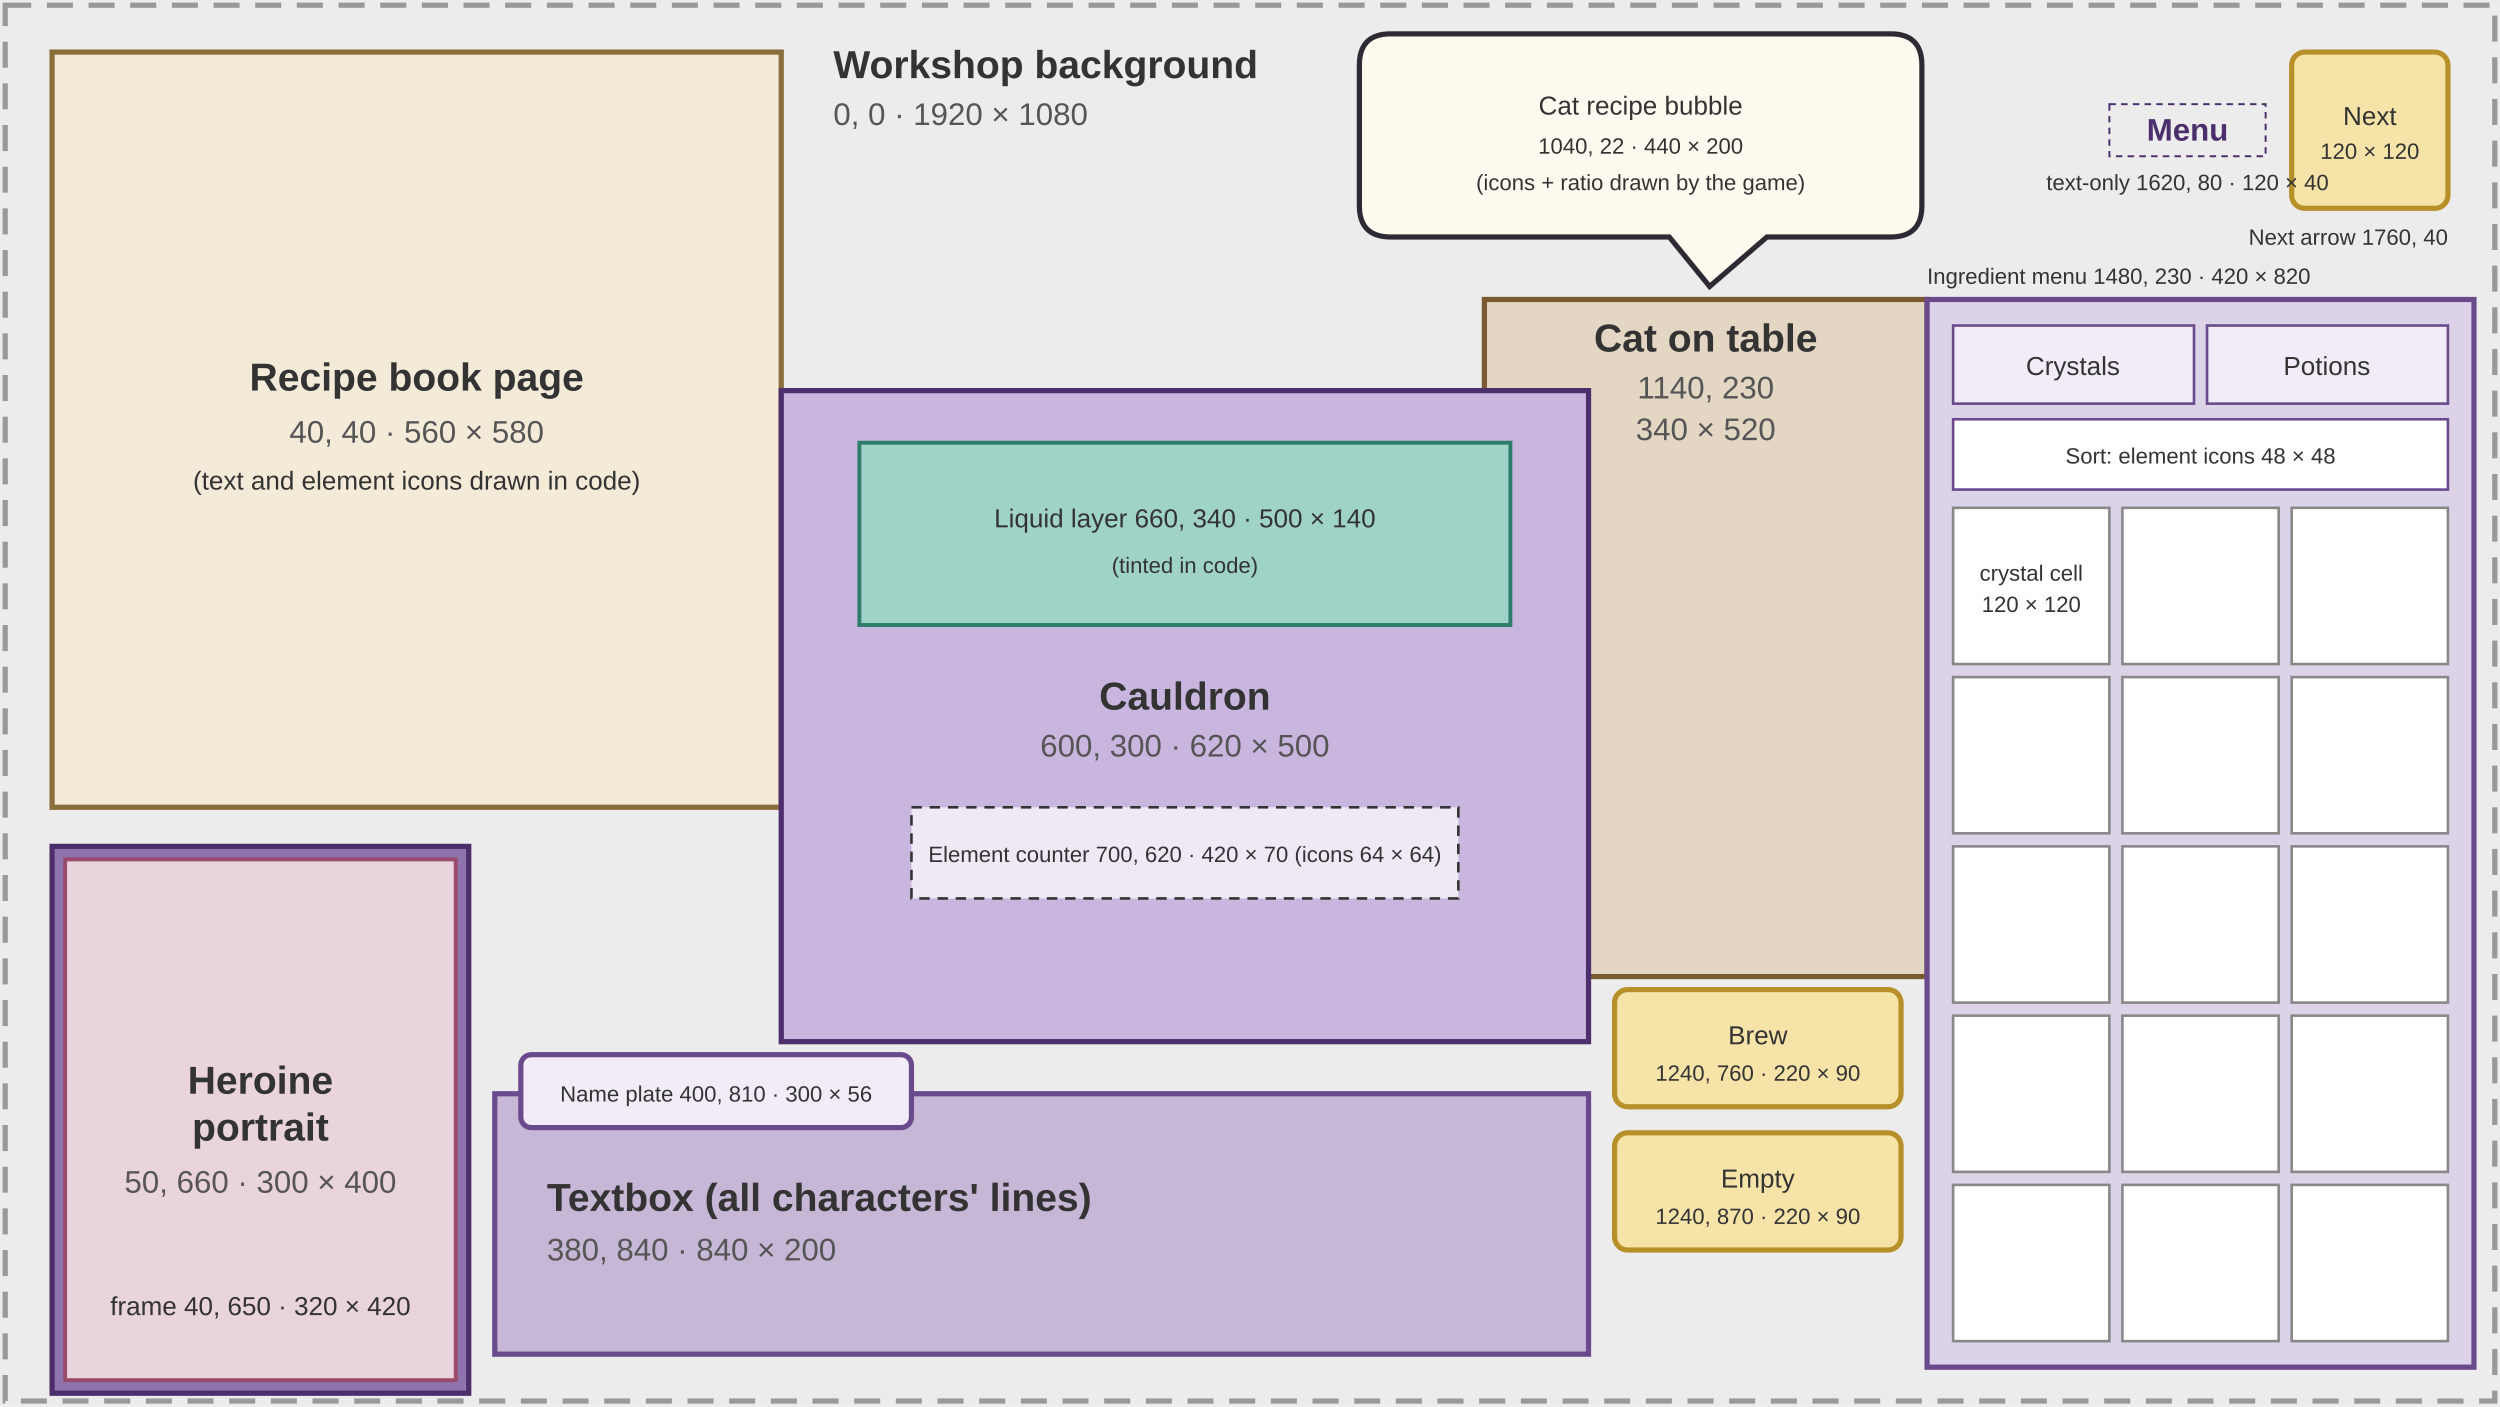
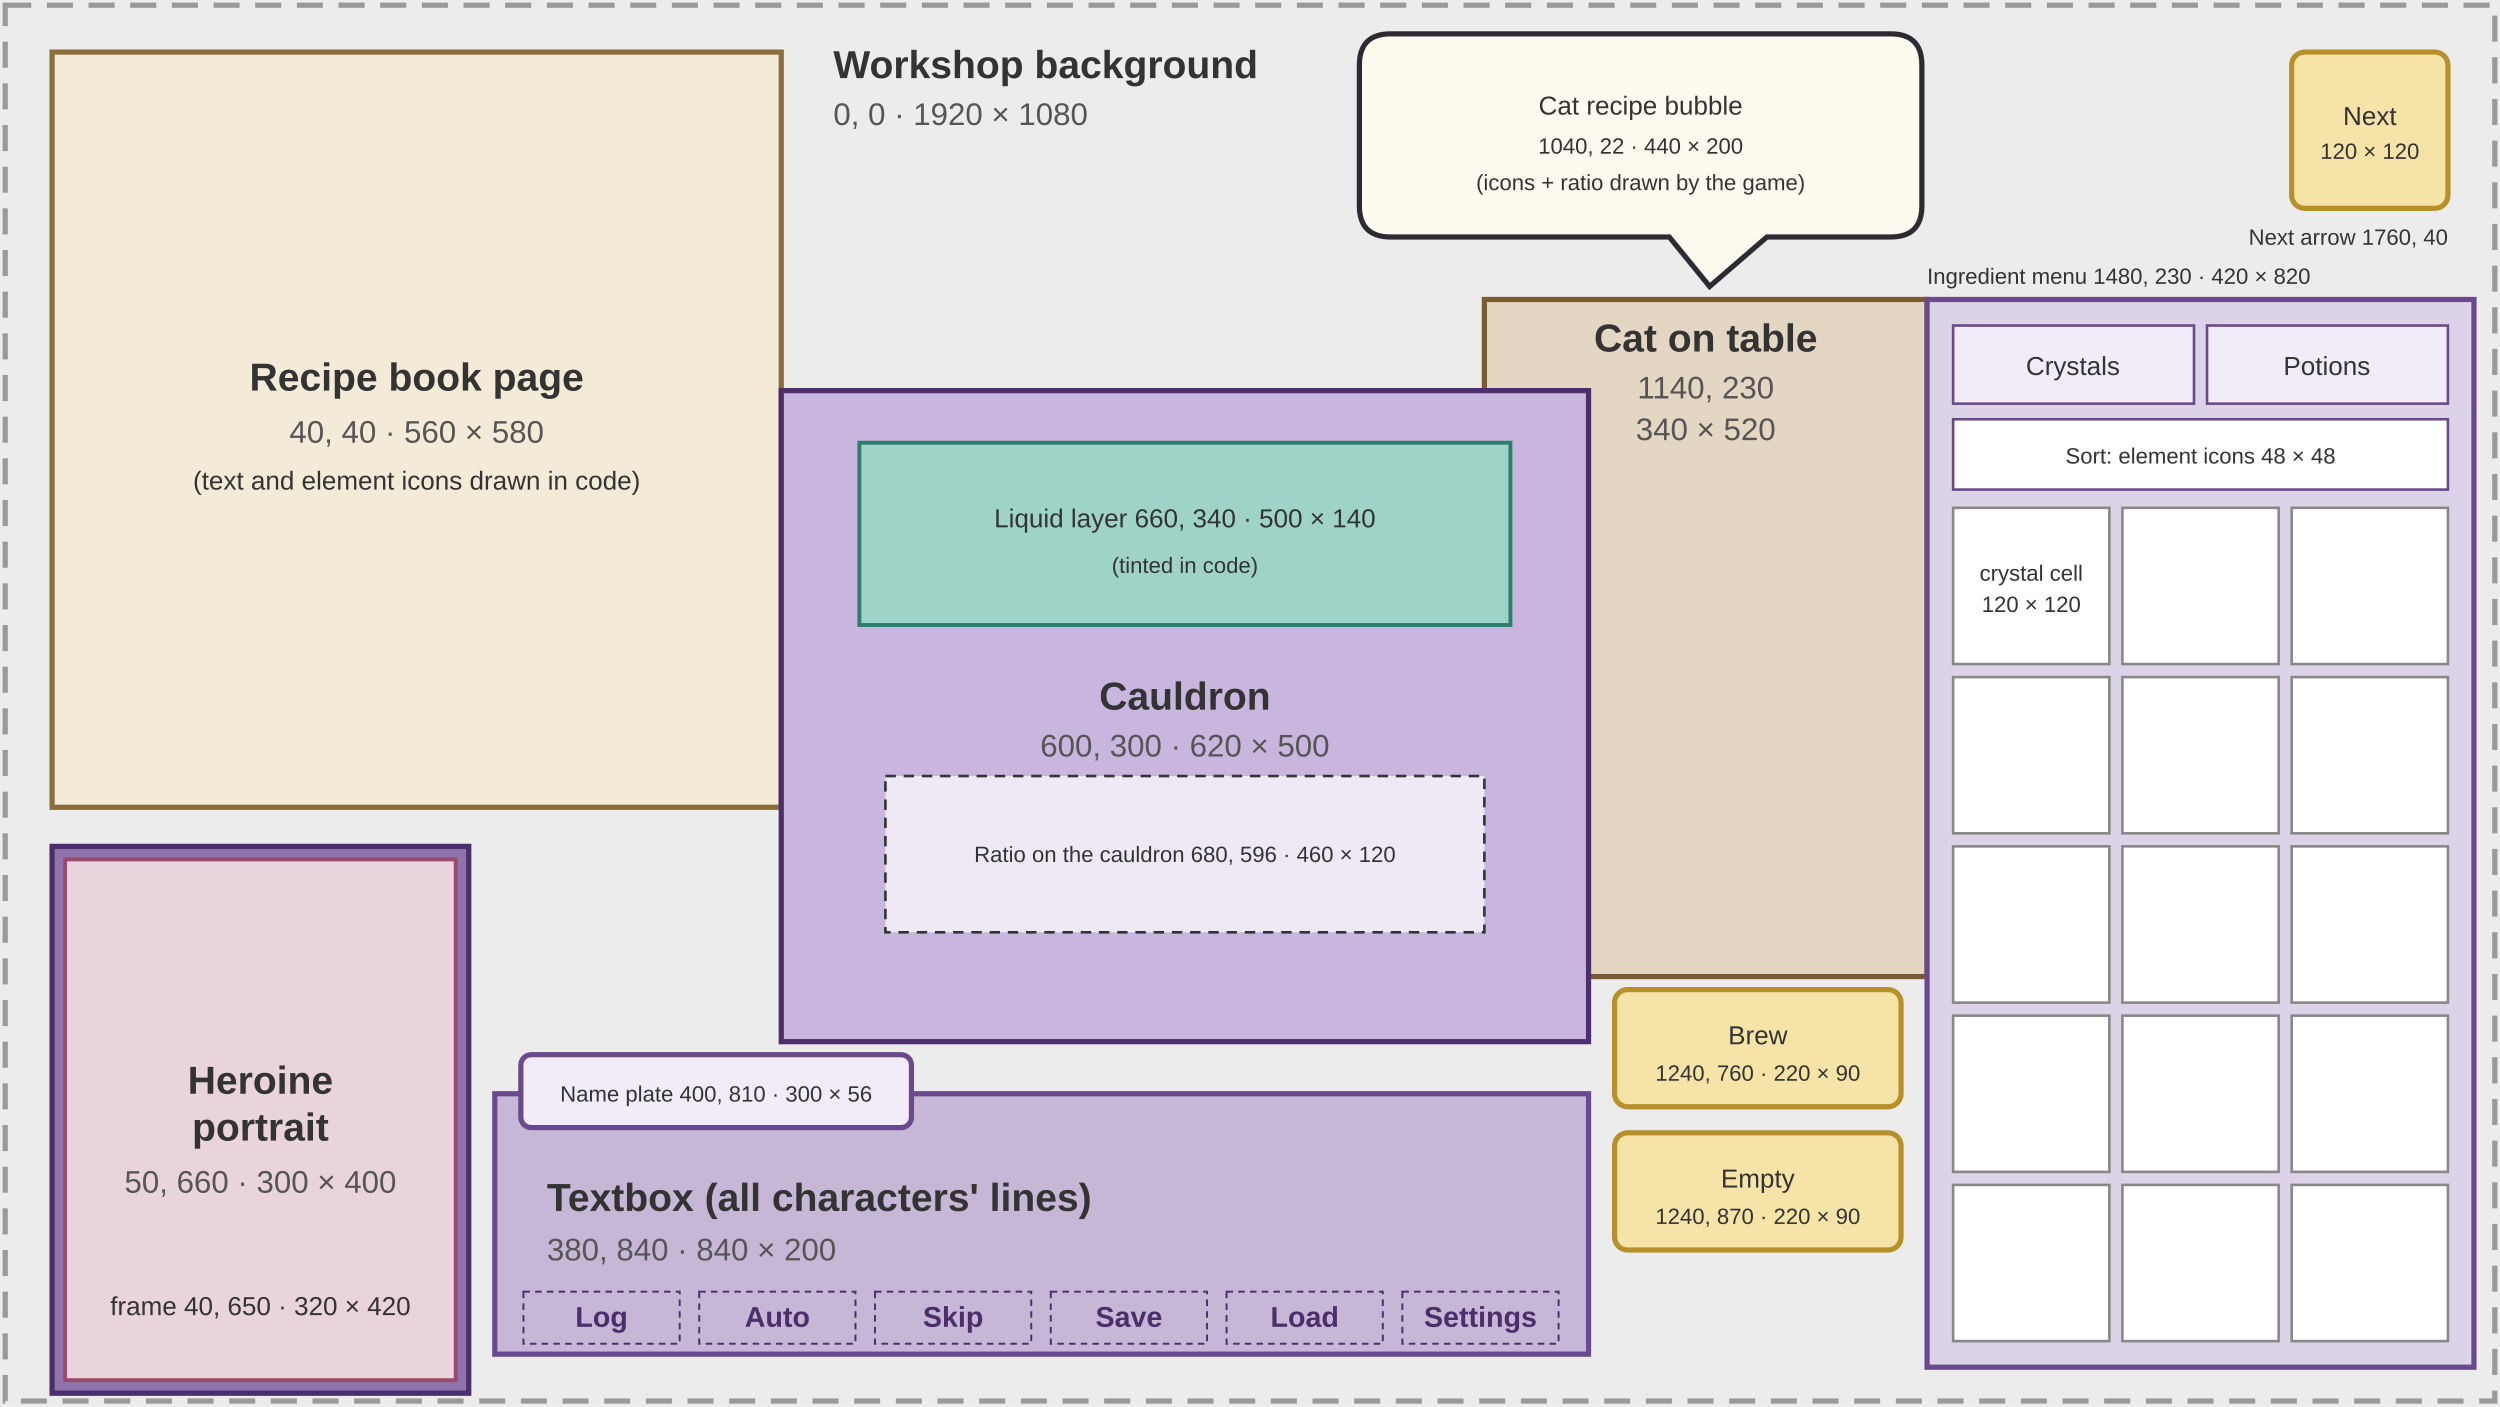
<svg xmlns="http://www.w3.org/2000/svg" width="1920" height="1080" viewBox="0 0 1920 1080" font-family="Arial, sans-serif">
  <style>
    .lbl { font-size: 30px; font-weight: bold; fill: #333; }
    .dim { font-size: 24px; fill: #555; }
    .sm { font-size: 20px; fill: #333; }
    .xs { font-size: 17px; fill: #333; }
  </style>
  <rect x="0" y="0" width="1920" height="1080" fill="#ECECEC" />
  <rect x="4" y="4" width="1912" height="1072" fill="none" stroke="#999" stroke-width="4" stroke-dasharray="20 12" />
  <text x="640" y="60" class="lbl">Workshop background</text>
  <text x="640" y="96" class="dim">0, 0 · 1920 × 1080</text>
  <rect x="40" y="40" width="560" height="580" fill="#F3EBD8" stroke="#8A6D3B" stroke-width="4" />
  <text x="320" y="300" text-anchor="middle" class="lbl">Recipe book page</text>
  <text x="320" y="340" text-anchor="middle" class="dim">40, 40 · 560 × 580</text>
  <text x="320" y="376" text-anchor="middle" class="sm">(text and element icons drawn in code)</text>
  <rect x="1760" y="40" width="120" height="120" rx="10" fill="#F6E3A8" stroke="#B8902A" stroke-width="4" />
  <text x="1820" y="96" text-anchor="middle" class="sm">Next</text>
  <text x="1820" y="122" text-anchor="middle" class="xs">120 × 120</text>
  <text x="1880" y="188" text-anchor="end" class="xs">Next arrow 1760, 40</text>
-   <rect x="1620" y="80" width="120" height="40" fill="none" stroke="#4B2E6B" stroke-width="1.5" stroke-dasharray="5 4" />
-   <text x="1680" y="108" text-anchor="middle" font-size="24" font-weight="bold" fill="#4B2E6B">Menu</text>
-   <text x="1680" y="146" text-anchor="middle" class="xs">text-only 1620, 80 · 120 × 40</text>
  <rect x="1140" y="230" width="340" height="520" fill="#E3D6C3" stroke="#7A5A30" stroke-width="4" />
  <text x="1310" y="270" text-anchor="middle" class="lbl">Cat on table</text>
  <text x="1310" y="306" text-anchor="middle" class="dim">1140, 230</text>
  <text x="1310" y="338" text-anchor="middle" class="dim">340 × 520</text>
  <path d="M1068 26 H1452 Q1476 26 1476 50 V158 Q1476 182 1452 182 H1357 L1313 220 L1282 182 H1068 Q1044 182 1044 158 V50 Q1044 26 1068 26 Z" fill="#FFFAF0" stroke="#2E2A33" stroke-width="4" />
  <text x="1260" y="88" text-anchor="middle" class="sm">Cat recipe bubble</text>
  <text x="1260" y="118" text-anchor="middle" class="xs">1040, 22 · 440 × 200</text>
  <text x="1260" y="146" text-anchor="middle" class="xs">(icons + ratio drawn by the game)</text>
  <rect x="600" y="300" width="620" height="500" fill="#C9B6DE" stroke="#4B2E6B" stroke-width="4" />
  <rect x="660" y="340" width="500" height="140" fill="#9FD3C7" stroke="#2E7D6B" stroke-width="3" />
  <text x="910" y="405" text-anchor="middle" class="sm">Liquid layer 660, 340 · 500 × 140</text>
  <text x="910" y="440" text-anchor="middle" class="xs">(tinted in code)</text>
  <text x="910" y="545" text-anchor="middle" class="lbl">Cauldron</text>
  <text x="910" y="581" text-anchor="middle" class="dim">600, 300 · 620 × 500</text>
-   <rect x="700" y="620" width="420" height="70" fill="#FFFFFF" fill-opacity="0.7" stroke="#333" stroke-width="2" stroke-dasharray="8 6" />
-   <text x="910" y="662" text-anchor="middle" class="xs">Element counter 700, 620 · 420 × 70 (icons 64 × 64)</text>
+   <rect x="680" y="596" width="460" height="120" fill="#FFFFFF" fill-opacity="0.7" stroke="#333" stroke-width="2" stroke-dasharray="8 6" />
+   <text x="910" y="662" text-anchor="middle" class="xs">Ratio on the cauldron 680, 596 · 460 × 120</text>
  <rect x="1240" y="760" width="220" height="90" rx="10" fill="#F6E3A8" stroke="#B8902A" stroke-width="4" />
  <text x="1350" y="802" text-anchor="middle" class="sm">Brew</text>
  <text x="1350" y="830" text-anchor="middle" class="xs">1240, 760 · 220 × 90</text>
  <rect x="1240" y="870" width="220" height="90" rx="10" fill="#F6E3A8" stroke="#B8902A" stroke-width="4" />
  <text x="1350" y="912" text-anchor="middle" class="sm">Empty</text>
  <text x="1350" y="940" text-anchor="middle" class="xs">1240, 870 · 220 × 90</text>
  <rect x="1480" y="230" width="420" height="820" fill="#DDD3E8" stroke="#6A4A8C" stroke-width="4" />
  <rect x="1500" y="250" width="185" height="60" fill="#F1ECF7" stroke="#6A4A8C" stroke-width="2" />
  <text x="1592" y="288" text-anchor="middle" class="sm">Crystals</text>
  <rect x="1695" y="250" width="185" height="60" fill="#F1ECF7" stroke="#6A4A8C" stroke-width="2" />
  <text x="1787" y="288" text-anchor="middle" class="sm">Potions</text>
  <rect x="1500" y="322" width="380" height="54" fill="#FFFFFF" stroke="#6A4A8C" stroke-width="2" />
  <text x="1690" y="356" text-anchor="middle" class="xs">Sort: element icons 48 × 48</text>
  <g fill="#FFFFFF" stroke="#888" stroke-width="2">
    <rect x="1500" y="390" width="120" height="120" />
    <rect x="1630" y="390" width="120" height="120" />
    <rect x="1760" y="390" width="120" height="120" />
    <rect x="1500" y="520" width="120" height="120" />
    <rect x="1630" y="520" width="120" height="120" />
    <rect x="1760" y="520" width="120" height="120" />
    <rect x="1500" y="650" width="120" height="120" />
    <rect x="1630" y="650" width="120" height="120" />
    <rect x="1760" y="650" width="120" height="120" />
    <rect x="1500" y="780" width="120" height="120" />
    <rect x="1630" y="780" width="120" height="120" />
    <rect x="1760" y="780" width="120" height="120" />
    <rect x="1500" y="910" width="120" height="120" />
    <rect x="1630" y="910" width="120" height="120" />
    <rect x="1760" y="910" width="120" height="120" />
  </g>
  <text x="1560" y="446" text-anchor="middle" class="xs">crystal cell</text>
  <text x="1560" y="470" text-anchor="middle" class="xs">120 × 120</text>
  <text x="1480" y="218" class="xs">Ingredient menu 1480, 230 · 420 × 820</text>
  <rect x="380" y="840" width="840" height="200" fill="#B9A6CF" fill-opacity="0.75" stroke="#6A4A8C" stroke-width="4" />
  <rect x="400" y="810" width="300" height="56" rx="8" fill="#F1ECF7" stroke="#6A4A8C" stroke-width="4" />
  <text x="550" y="846" text-anchor="middle" class="xs">Name plate 400, 810 · 300 × 56</text>
  <text x="420" y="930" class="lbl">Textbox (all characters' lines)</text>
  <text x="420" y="968" class="dim">380, 840 · 840 × 200</text>
+   <g font-size="22" fill="#4B2E6B" font-weight="bold" text-anchor="middle">
+     <rect x="402" y="992" width="120" height="40" fill="none" stroke="#4B2E6B" stroke-width="1.5" stroke-dasharray="5 4" />
+     <text x="462" y="1019">Log</text>
+     <rect x="537" y="992" width="120" height="40" fill="none" stroke="#4B2E6B" stroke-width="1.5" stroke-dasharray="5 4" />
+     <text x="597" y="1019">Auto</text>
+     <rect x="672" y="992" width="120" height="40" fill="none" stroke="#4B2E6B" stroke-width="1.5" stroke-dasharray="5 4" />
+     <text x="732" y="1019">Skip</text>
+     <rect x="807" y="992" width="120" height="40" fill="none" stroke="#4B2E6B" stroke-width="1.5" stroke-dasharray="5 4" />
+     <text x="867" y="1019">Save</text>
+     <rect x="942" y="992" width="120" height="40" fill="none" stroke="#4B2E6B" stroke-width="1.5" stroke-dasharray="5 4" />
+     <text x="1002" y="1019">Load</text>
+     <rect x="1077" y="992" width="120" height="40" fill="none" stroke="#4B2E6B" stroke-width="1.5" stroke-dasharray="5 4" />
+     <text x="1137" y="1019">Settings</text>
+   </g>
  <rect x="40" y="650" width="320" height="420" fill="#8E73AD" stroke="#4B2E6B" stroke-width="4" />
  <rect x="50" y="660" width="300" height="400" fill="#E9D3DC" stroke="#9A4A6A" stroke-width="3" />
  <text x="200" y="840" text-anchor="middle" class="lbl">Heroine</text>
  <text x="200" y="876" text-anchor="middle" class="lbl">portrait</text>
  <text x="200" y="916" text-anchor="middle" class="dim">50, 660 · 300 × 400</text>
  <text x="200" y="1010" text-anchor="middle" class="sm">frame 40, 650 · 320 × 420</text>
</svg>
